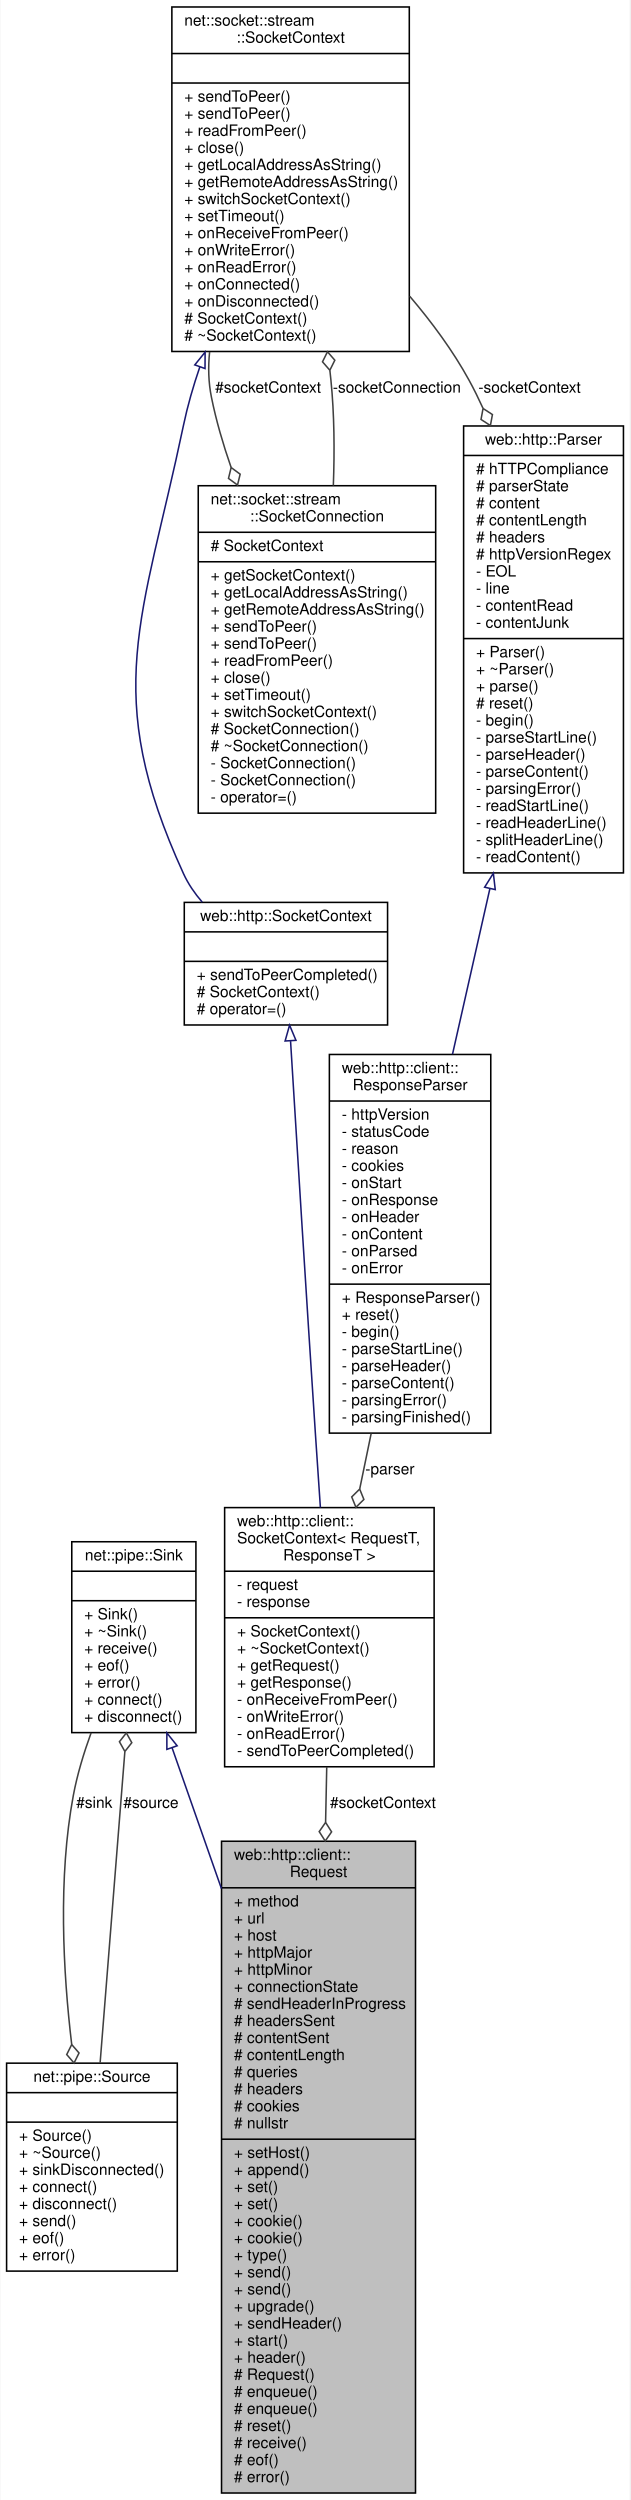
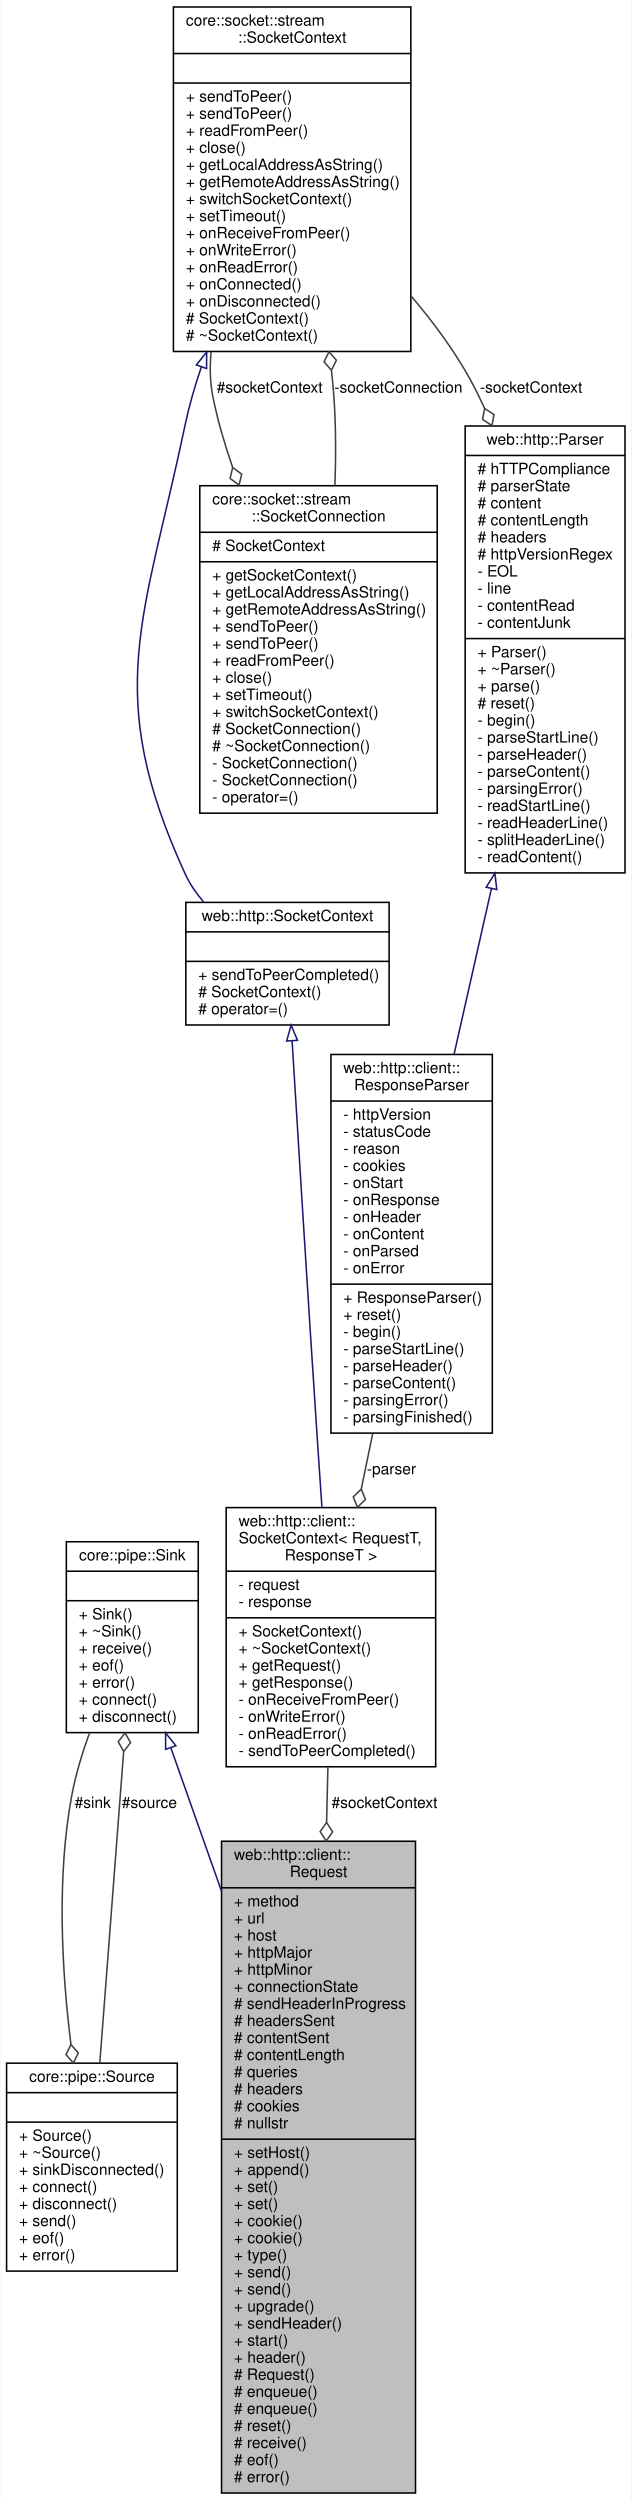
- <svg xmlns="http://www.w3.org/2000/svg" xmlns:xlink="http://www.w3.org/1999/xlink" width="406pt" height="1611pt" viewBox="0.00 0.00 405.50 1611.00">
+ <svg xmlns="http://www.w3.org/2000/svg" xmlns:xlink="http://www.w3.org/1999/xlink" width="407pt" height="1611pt" viewBox="0.00 0.00 406.50 1611.00">
  <g id="graph0" class="graph" transform="scale(1 1) rotate(0) translate(4 1607)">
-     <polygon fill="white" stroke="transparent" points="-4,4 -4,-1607 401.5,-1607 401.5,4 -4,4" />
+     <polygon fill="white" stroke="transparent" points="-4,4 -4,-1607 402.5,-1607 402.5,4 -4,4" />
    <g id="node1" class="node">
      <g id="a_node1">
        <a xlink:title=" ">
          <polygon fill="#bfbfbf" stroke="black" points="138.5,-0.5 138.5,-420.5 263.5,-420.5 263.5,-0.5 138.5,-0.5" />
          <text text-anchor="start" x="146.5" y="-408.5" font-family="Helvetica,sans-Serif" font-size="10.00">web::http::client::</text>
          <text text-anchor="middle" x="201" y="-397.5" font-family="Helvetica,sans-Serif" font-size="10.00">Request</text>
          <polyline fill="none" stroke="black" points="138.5,-390.5 263.5,-390.5 " />
          <text text-anchor="start" x="146.5" y="-378.5" font-family="Helvetica,sans-Serif" font-size="10.00">+ method</text>
          <text text-anchor="start" x="146.5" y="-367.5" font-family="Helvetica,sans-Serif" font-size="10.00">+ url</text>
          <text text-anchor="start" x="146.5" y="-356.5" font-family="Helvetica,sans-Serif" font-size="10.00">+ host</text>
          <text text-anchor="start" x="146.5" y="-345.5" font-family="Helvetica,sans-Serif" font-size="10.00">+ httpMajor</text>
          <text text-anchor="start" x="146.5" y="-334.5" font-family="Helvetica,sans-Serif" font-size="10.00">+ httpMinor</text>
          <text text-anchor="start" x="146.5" y="-323.5" font-family="Helvetica,sans-Serif" font-size="10.00">+ connectionState</text>
          <text text-anchor="start" x="146.5" y="-312.5" font-family="Helvetica,sans-Serif" font-size="10.00"># sendHeaderInProgress</text>
          <text text-anchor="start" x="146.5" y="-301.5" font-family="Helvetica,sans-Serif" font-size="10.00"># headersSent</text>
          <text text-anchor="start" x="146.5" y="-290.5" font-family="Helvetica,sans-Serif" font-size="10.00"># contentSent</text>
          <text text-anchor="start" x="146.5" y="-279.5" font-family="Helvetica,sans-Serif" font-size="10.00"># contentLength</text>
          <text text-anchor="start" x="146.5" y="-268.5" font-family="Helvetica,sans-Serif" font-size="10.00"># queries</text>
          <text text-anchor="start" x="146.5" y="-257.5" font-family="Helvetica,sans-Serif" font-size="10.00"># headers</text>
          <text text-anchor="start" x="146.5" y="-246.5" font-family="Helvetica,sans-Serif" font-size="10.00"># cookies</text>
          <text text-anchor="start" x="146.5" y="-235.5" font-family="Helvetica,sans-Serif" font-size="10.00"># nullstr</text>
          <polyline fill="none" stroke="black" points="138.5,-228.5 263.5,-228.5 " />
          <text text-anchor="start" x="146.5" y="-216.5" font-family="Helvetica,sans-Serif" font-size="10.00">+ setHost()</text>
          <text text-anchor="start" x="146.5" y="-205.5" font-family="Helvetica,sans-Serif" font-size="10.00">+ append()</text>
          <text text-anchor="start" x="146.5" y="-194.5" font-family="Helvetica,sans-Serif" font-size="10.00">+ set()</text>
          <text text-anchor="start" x="146.5" y="-183.5" font-family="Helvetica,sans-Serif" font-size="10.00">+ set()</text>
          <text text-anchor="start" x="146.5" y="-172.5" font-family="Helvetica,sans-Serif" font-size="10.00">+ cookie()</text>
          <text text-anchor="start" x="146.5" y="-161.5" font-family="Helvetica,sans-Serif" font-size="10.00">+ cookie()</text>
          <text text-anchor="start" x="146.5" y="-150.5" font-family="Helvetica,sans-Serif" font-size="10.00">+ type()</text>
          <text text-anchor="start" x="146.5" y="-139.5" font-family="Helvetica,sans-Serif" font-size="10.00">+ send()</text>
          <text text-anchor="start" x="146.5" y="-128.5" font-family="Helvetica,sans-Serif" font-size="10.00">+ send()</text>
          <text text-anchor="start" x="146.5" y="-117.5" font-family="Helvetica,sans-Serif" font-size="10.00">+ upgrade()</text>
          <text text-anchor="start" x="146.5" y="-106.5" font-family="Helvetica,sans-Serif" font-size="10.00">+ sendHeader()</text>
          <text text-anchor="start" x="146.5" y="-95.5" font-family="Helvetica,sans-Serif" font-size="10.00">+ start()</text>
          <text text-anchor="start" x="146.5" y="-84.5" font-family="Helvetica,sans-Serif" font-size="10.00">+ header()</text>
          <text text-anchor="start" x="146.5" y="-73.5" font-family="Helvetica,sans-Serif" font-size="10.00"># Request()</text>
          <text text-anchor="start" x="146.5" y="-62.5" font-family="Helvetica,sans-Serif" font-size="10.00"># enqueue()</text>
          <text text-anchor="start" x="146.5" y="-51.5" font-family="Helvetica,sans-Serif" font-size="10.00"># enqueue()</text>
          <text text-anchor="start" x="146.5" y="-40.5" font-family="Helvetica,sans-Serif" font-size="10.00"># reset()</text>
          <text text-anchor="start" x="146.5" y="-29.5" font-family="Helvetica,sans-Serif" font-size="10.00"># receive()</text>
          <text text-anchor="start" x="146.5" y="-18.5" font-family="Helvetica,sans-Serif" font-size="10.00"># eof()</text>
          <text text-anchor="start" x="146.5" y="-7.5" font-family="Helvetica,sans-Serif" font-size="10.00"># error()</text>
        </a>
      </g>
    </g>
    <g id="node2" class="node">
      <g id="a_node2">
-         <a xlink:href="classnet_1_1pipe_1_1_sink.html" target="_top" xlink:title=" ">
-           <polygon fill="white" stroke="black" points="42,-490.5 42,-613.5 122,-613.5 122,-490.5 42,-490.5" />
-           <text text-anchor="middle" x="82" y="-601.5" font-family="Helvetica,sans-Serif" font-size="10.00">net::pipe::Sink</text>
-           <polyline fill="none" stroke="black" points="42,-594.5 122,-594.5 " />
-           <text text-anchor="middle" x="82" y="-582.5" font-family="Helvetica,sans-Serif" font-size="10.00"> </text>
-           <polyline fill="none" stroke="black" points="42,-575.5 122,-575.5 " />
-           <text text-anchor="start" x="50" y="-563.5" font-family="Helvetica,sans-Serif" font-size="10.00">+ Sink()</text>
-           <text text-anchor="start" x="50" y="-552.5" font-family="Helvetica,sans-Serif" font-size="10.00">+ ~Sink()</text>
-           <text text-anchor="start" x="50" y="-541.5" font-family="Helvetica,sans-Serif" font-size="10.00">+ receive()</text>
-           <text text-anchor="start" x="50" y="-530.5" font-family="Helvetica,sans-Serif" font-size="10.00">+ eof()</text>
-           <text text-anchor="start" x="50" y="-519.5" font-family="Helvetica,sans-Serif" font-size="10.00">+ error()</text>
-           <text text-anchor="start" x="50" y="-508.5" font-family="Helvetica,sans-Serif" font-size="10.00">+ connect()</text>
-           <text text-anchor="start" x="50" y="-497.5" font-family="Helvetica,sans-Serif" font-size="10.00">+ disconnect()</text>
+         <a xlink:href="classcore_1_1pipe_1_1_sink.html" target="_top" xlink:title=" ">
+           <polygon fill="white" stroke="black" points="38.5,-490.5 38.5,-613.5 123.5,-613.5 123.5,-490.5 38.5,-490.5" />
+           <text text-anchor="middle" x="81" y="-601.5" font-family="Helvetica,sans-Serif" font-size="10.00">core::pipe::Sink</text>
+           <polyline fill="none" stroke="black" points="38.5,-594.5 123.5,-594.5 " />
+           <text text-anchor="middle" x="81" y="-582.5" font-family="Helvetica,sans-Serif" font-size="10.00"> </text>
+           <polyline fill="none" stroke="black" points="38.5,-575.5 123.5,-575.5 " />
+           <text text-anchor="start" x="46.5" y="-563.5" font-family="Helvetica,sans-Serif" font-size="10.00">+ Sink()</text>
+           <text text-anchor="start" x="46.5" y="-552.5" font-family="Helvetica,sans-Serif" font-size="10.00">+ ~Sink()</text>
+           <text text-anchor="start" x="46.5" y="-541.5" font-family="Helvetica,sans-Serif" font-size="10.00">+ receive()</text>
+           <text text-anchor="start" x="46.5" y="-530.5" font-family="Helvetica,sans-Serif" font-size="10.00">+ eof()</text>
+           <text text-anchor="start" x="46.5" y="-519.5" font-family="Helvetica,sans-Serif" font-size="10.00">+ error()</text>
+           <text text-anchor="start" x="46.5" y="-508.5" font-family="Helvetica,sans-Serif" font-size="10.00">+ connect()</text>
+           <text text-anchor="start" x="46.5" y="-497.5" font-family="Helvetica,sans-Serif" font-size="10.00">+ disconnect()</text>
        </a>
      </g>
    </g>
    <g id="edge1" class="edge">
-       <path fill="none" stroke="midnightblue" d="M106.64,-480.7C116,-453.99 127.15,-422.2 138.44,-389.99" />
-       <polygon fill="none" stroke="midnightblue" points="103.28,-479.71 103.27,-490.3 109.89,-482.02 103.28,-479.71" />
+       <path fill="none" stroke="midnightblue" d="M105.89,-480.57C115.47,-453.48 126.88,-421.19 138.42,-388.54" />
+       <polygon fill="none" stroke="midnightblue" points="102.49,-479.71 102.45,-490.3 109.09,-482.04 102.49,-479.71" />
    </g>
    <g id="node3" class="node">
      <g id="a_node3">
-         <a xlink:href="classnet_1_1pipe_1_1_source.html" target="_top" xlink:title=" ">
+         <a xlink:href="classcore_1_1pipe_1_1_source.html" target="_top" xlink:title=" ">
          <polygon fill="white" stroke="black" points="0,-143.5 0,-277.5 110,-277.5 110,-143.5 0,-143.5" />
-           <text text-anchor="middle" x="55" y="-265.5" font-family="Helvetica,sans-Serif" font-size="10.00">net::pipe::Source</text>
+           <text text-anchor="middle" x="55" y="-265.5" font-family="Helvetica,sans-Serif" font-size="10.00">core::pipe::Source</text>
          <polyline fill="none" stroke="black" points="0,-258.5 110,-258.5 " />
          <text text-anchor="middle" x="55" y="-246.5" font-family="Helvetica,sans-Serif" font-size="10.00"> </text>
          <polyline fill="none" stroke="black" points="0,-239.5 110,-239.5 " />
          <text text-anchor="start" x="8" y="-227.5" font-family="Helvetica,sans-Serif" font-size="10.00">+ Source()</text>
          <text text-anchor="start" x="8" y="-216.5" font-family="Helvetica,sans-Serif" font-size="10.00">+ ~Source()</text>
          <text text-anchor="start" x="8" y="-205.5" font-family="Helvetica,sans-Serif" font-size="10.00">+ sinkDisconnected()</text>
          <text text-anchor="start" x="8" y="-194.5" font-family="Helvetica,sans-Serif" font-size="10.00">+ connect()</text>
          <text text-anchor="start" x="8" y="-183.5" font-family="Helvetica,sans-Serif" font-size="10.00">+ disconnect()</text>
          <text text-anchor="start" x="8" y="-172.5" font-family="Helvetica,sans-Serif" font-size="10.00">+ send()</text>
          <text text-anchor="start" x="8" y="-161.5" font-family="Helvetica,sans-Serif" font-size="10.00">+ eof()</text>
          <text text-anchor="start" x="8" y="-150.5" font-family="Helvetica,sans-Serif" font-size="10.00">+ error()</text>
        </a>
      </g>
    </g>
    <g id="edge3" class="edge">
-       <path fill="none" stroke="#404040" d="M54.46,-490.36C49.71,-477.31 45.5,-463.4 43,-450 33.13,-397.04 36.37,-336.4 41.96,-289.52" />
-       <polygon fill="none" stroke="#404040" points="41.96,-289.5 38.74,-283.05 43.46,-277.6 46.68,-284.05 41.96,-289.5" />
-       <text text-anchor="middle" x="56.5" y="-442" font-family="Helvetica,sans-Serif" font-size="10.00"> #sink</text>
+       <path fill="none" stroke="#404040" d="M53.46,-490.36C48.71,-477.31 44.5,-463.4 42,-450 32.13,-397.03 35.63,-336.39 41.47,-289.51" />
+       <polygon fill="none" stroke="#404040" points="41.47,-289.49 38.29,-283.02 43.04,-277.59 46.22,-284.06 41.47,-289.49" />
+       <text text-anchor="middle" x="55.5" y="-442" font-family="Helvetica,sans-Serif" font-size="10.00"> #sink</text>
    </g>
    <g id="edge2" class="edge">
-       <path fill="none" stroke="#404040" d="M60.27,-277.76C64.85,-335.32 71.47,-418.54 76.19,-478" />
-       <polygon fill="none" stroke="#404040" points="76.22,-478.34 80.68,-484.01 77.17,-490.3 72.71,-484.64 76.22,-478.34" />
-       <text text-anchor="middle" x="93" y="-442" font-family="Helvetica,sans-Serif" font-size="10.00"> #source</text>
+       <path fill="none" stroke="#404040" d="M60.07,-277.76C64.48,-335.32 70.86,-418.54 75.41,-478" />
+       <polygon fill="none" stroke="#404040" points="75.44,-478.34 79.88,-484.02 76.35,-490.3 71.91,-484.63 75.44,-478.34" />
+       <text text-anchor="middle" x="92" y="-442" font-family="Helvetica,sans-Serif" font-size="10.00"> #source</text>
    </g>
    <g id="node4" class="node">
      <g id="a_node4">
        <a xlink:href="classweb_1_1http_1_1client_1_1_socket_context.html" target="_top" xlink:title=" ">
-           <polygon fill="white" stroke="black" points="140.5,-468.5 140.5,-635.5 275.5,-635.5 275.5,-468.5 140.5,-468.5" />
-           <text text-anchor="start" x="148.5" y="-623.5" font-family="Helvetica,sans-Serif" font-size="10.00">web::http::client::</text>
-           <text text-anchor="start" x="148.5" y="-612.5" font-family="Helvetica,sans-Serif" font-size="10.00">SocketContext&lt; RequestT,</text>
-           <text text-anchor="middle" x="208" y="-601.5" font-family="Helvetica,sans-Serif" font-size="10.00"> ResponseT &gt;</text>
-           <polyline fill="none" stroke="black" points="140.5,-594.5 275.5,-594.5 " />
-           <text text-anchor="start" x="148.5" y="-582.5" font-family="Helvetica,sans-Serif" font-size="10.00">- request</text>
-           <text text-anchor="start" x="148.5" y="-571.5" font-family="Helvetica,sans-Serif" font-size="10.00">- response</text>
-           <polyline fill="none" stroke="black" points="140.5,-564.5 275.5,-564.5 " />
-           <text text-anchor="start" x="148.5" y="-552.5" font-family="Helvetica,sans-Serif" font-size="10.00">+ SocketContext()</text>
-           <text text-anchor="start" x="148.5" y="-541.5" font-family="Helvetica,sans-Serif" font-size="10.00">+ ~SocketContext()</text>
-           <text text-anchor="start" x="148.5" y="-530.5" font-family="Helvetica,sans-Serif" font-size="10.00">+ getRequest()</text>
-           <text text-anchor="start" x="148.5" y="-519.5" font-family="Helvetica,sans-Serif" font-size="10.00">+ getResponse()</text>
-           <text text-anchor="start" x="148.5" y="-508.5" font-family="Helvetica,sans-Serif" font-size="10.00">- onReceiveFromPeer()</text>
-           <text text-anchor="start" x="148.5" y="-497.5" font-family="Helvetica,sans-Serif" font-size="10.00">- onWriteError()</text>
-           <text text-anchor="start" x="148.5" y="-486.5" font-family="Helvetica,sans-Serif" font-size="10.00">- onReadError()</text>
-           <text text-anchor="start" x="148.5" y="-475.5" font-family="Helvetica,sans-Serif" font-size="10.00">- sendToPeerCompleted()</text>
+           <polygon fill="white" stroke="black" points="141.5,-468.5 141.5,-635.5 276.5,-635.5 276.5,-468.5 141.5,-468.5" />
+           <text text-anchor="start" x="149.5" y="-623.5" font-family="Helvetica,sans-Serif" font-size="10.00">web::http::client::</text>
+           <text text-anchor="start" x="149.5" y="-612.5" font-family="Helvetica,sans-Serif" font-size="10.00">SocketContext&lt; RequestT,</text>
+           <text text-anchor="middle" x="209" y="-601.5" font-family="Helvetica,sans-Serif" font-size="10.00"> ResponseT &gt;</text>
+           <polyline fill="none" stroke="black" points="141.5,-594.5 276.5,-594.5 " />
+           <text text-anchor="start" x="149.5" y="-582.5" font-family="Helvetica,sans-Serif" font-size="10.00">- request</text>
+           <text text-anchor="start" x="149.5" y="-571.5" font-family="Helvetica,sans-Serif" font-size="10.00">- response</text>
+           <polyline fill="none" stroke="black" points="141.5,-564.5 276.5,-564.5 " />
+           <text text-anchor="start" x="149.5" y="-552.5" font-family="Helvetica,sans-Serif" font-size="10.00">+ SocketContext()</text>
+           <text text-anchor="start" x="149.5" y="-541.5" font-family="Helvetica,sans-Serif" font-size="10.00">+ ~SocketContext()</text>
+           <text text-anchor="start" x="149.5" y="-530.5" font-family="Helvetica,sans-Serif" font-size="10.00">+ getRequest()</text>
+           <text text-anchor="start" x="149.5" y="-519.5" font-family="Helvetica,sans-Serif" font-size="10.00">+ getResponse()</text>
+           <text text-anchor="start" x="149.5" y="-508.5" font-family="Helvetica,sans-Serif" font-size="10.00">- onReceiveFromPeer()</text>
+           <text text-anchor="start" x="149.5" y="-497.5" font-family="Helvetica,sans-Serif" font-size="10.00">- onWriteError()</text>
+           <text text-anchor="start" x="149.5" y="-486.5" font-family="Helvetica,sans-Serif" font-size="10.00">- onReadError()</text>
+           <text text-anchor="start" x="149.5" y="-475.5" font-family="Helvetica,sans-Serif" font-size="10.00">- sendToPeerCompleted()</text>
        </a>
      </g>
    </g>
    <g id="edge4" class="edge">
-       <path fill="none" stroke="#404040" d="M206.3,-468.38C206.06,-457.08 205.82,-445.07 205.56,-432.65" />
-       <polygon fill="none" stroke="#404040" points="205.56,-432.63 201.44,-426.71 205.31,-420.63 209.43,-426.55 205.56,-432.63" />
-       <text text-anchor="middle" x="242.5" y="-442" font-family="Helvetica,sans-Serif" font-size="10.00"> #socketContext</text>
+       <path fill="none" stroke="#404040" d="M207.05,-468.38C206.79,-457.08 206.5,-445.07 206.21,-432.65" />
+       <polygon fill="none" stroke="#404040" points="206.21,-432.63 202.07,-426.72 205.93,-420.63 210.07,-426.54 206.21,-432.63" />
+       <text text-anchor="middle" x="243.5" y="-442" font-family="Helvetica,sans-Serif" font-size="10.00"> #socketContext</text>
    </g>
    <g id="node5" class="node">
      <g id="a_node5">
        <a xlink:href="classweb_1_1http_1_1_socket_context.html" target="_top" xlink:title=" ">
-           <polygon fill="white" stroke="black" points="114.5,-946.5 114.5,-1025.5 245.5,-1025.5 245.5,-946.5 114.5,-946.5" />
-           <text text-anchor="middle" x="180" y="-1013.5" font-family="Helvetica,sans-Serif" font-size="10.00">web::http::SocketContext</text>
-           <polyline fill="none" stroke="black" points="114.5,-1006.5 245.5,-1006.5 " />
-           <text text-anchor="middle" x="180" y="-994.5" font-family="Helvetica,sans-Serif" font-size="10.00"> </text>
-           <polyline fill="none" stroke="black" points="114.5,-987.5 245.5,-987.5 " />
-           <text text-anchor="start" x="122.5" y="-975.5" font-family="Helvetica,sans-Serif" font-size="10.00">+ sendToPeerCompleted()</text>
-           <text text-anchor="start" x="122.5" y="-964.5" font-family="Helvetica,sans-Serif" font-size="10.00"># SocketContext()</text>
-           <text text-anchor="start" x="122.5" y="-953.5" font-family="Helvetica,sans-Serif" font-size="10.00"># operator=()</text>
+           <polygon fill="white" stroke="black" points="115.5,-946.5 115.5,-1025.5 246.5,-1025.5 246.5,-946.5 115.5,-946.5" />
+           <text text-anchor="middle" x="181" y="-1013.5" font-family="Helvetica,sans-Serif" font-size="10.00">web::http::SocketContext</text>
+           <polyline fill="none" stroke="black" points="115.5,-1006.5 246.5,-1006.5 " />
+           <text text-anchor="middle" x="181" y="-994.5" font-family="Helvetica,sans-Serif" font-size="10.00"> </text>
+           <polyline fill="none" stroke="black" points="115.5,-987.5 246.5,-987.5 " />
+           <text text-anchor="start" x="123.5" y="-975.5" font-family="Helvetica,sans-Serif" font-size="10.00">+ sendToPeerCompleted()</text>
+           <text text-anchor="start" x="123.5" y="-964.5" font-family="Helvetica,sans-Serif" font-size="10.00"># SocketContext()</text>
+           <text text-anchor="start" x="123.5" y="-953.5" font-family="Helvetica,sans-Serif" font-size="10.00"># operator=()</text>
        </a>
      </g>
    </g>
    <g id="edge5" class="edge">
-       <path fill="none" stroke="midnightblue" d="M182.98,-936.11C186.64,-876.39 193.1,-772.26 199,-683 200.01,-667.65 201.12,-651.28 202.21,-635.52" />
-       <polygon fill="none" stroke="midnightblue" points="179.47,-936.18 182.35,-946.38 186.46,-936.61 179.47,-936.18" />
+       <path fill="none" stroke="midnightblue" d="M183.98,-936.11C187.64,-876.39 194.1,-772.26 200,-683 201.01,-667.65 202.12,-651.28 203.21,-635.52" />
+       <polygon fill="none" stroke="midnightblue" points="180.47,-936.18 183.35,-946.38 187.46,-936.61 180.47,-936.18" />
    </g>
    <g id="node6" class="node">
      <g id="a_node6">
-         <a xlink:href="classnet_1_1socket_1_1stream_1_1_socket_context.html" target="_top" xlink:title=" ">
-           <polygon fill="white" stroke="black" points="106.5,-1380.5 106.5,-1602.5 259.5,-1602.5 259.5,-1380.5 106.5,-1380.5" />
-           <text text-anchor="start" x="114.5" y="-1590.5" font-family="Helvetica,sans-Serif" font-size="10.00">net::socket::stream</text>
-           <text text-anchor="middle" x="183" y="-1579.5" font-family="Helvetica,sans-Serif" font-size="10.00">::SocketContext</text>
-           <polyline fill="none" stroke="black" points="106.5,-1572.5 259.5,-1572.5 " />
-           <text text-anchor="middle" x="183" y="-1560.5" font-family="Helvetica,sans-Serif" font-size="10.00"> </text>
-           <polyline fill="none" stroke="black" points="106.5,-1553.5 259.5,-1553.5 " />
-           <text text-anchor="start" x="114.5" y="-1541.5" font-family="Helvetica,sans-Serif" font-size="10.00">+ sendToPeer()</text>
-           <text text-anchor="start" x="114.5" y="-1530.5" font-family="Helvetica,sans-Serif" font-size="10.00">+ sendToPeer()</text>
-           <text text-anchor="start" x="114.5" y="-1519.5" font-family="Helvetica,sans-Serif" font-size="10.00">+ readFromPeer()</text>
-           <text text-anchor="start" x="114.5" y="-1508.5" font-family="Helvetica,sans-Serif" font-size="10.00">+ close()</text>
-           <text text-anchor="start" x="114.5" y="-1497.5" font-family="Helvetica,sans-Serif" font-size="10.00">+ getLocalAddressAsString()</text>
-           <text text-anchor="start" x="114.5" y="-1486.5" font-family="Helvetica,sans-Serif" font-size="10.00">+ getRemoteAddressAsString()</text>
-           <text text-anchor="start" x="114.5" y="-1475.5" font-family="Helvetica,sans-Serif" font-size="10.00">+ switchSocketContext()</text>
-           <text text-anchor="start" x="114.5" y="-1464.5" font-family="Helvetica,sans-Serif" font-size="10.00">+ setTimeout()</text>
-           <text text-anchor="start" x="114.5" y="-1453.5" font-family="Helvetica,sans-Serif" font-size="10.00">+ onReceiveFromPeer()</text>
-           <text text-anchor="start" x="114.5" y="-1442.5" font-family="Helvetica,sans-Serif" font-size="10.00">+ onWriteError()</text>
-           <text text-anchor="start" x="114.5" y="-1431.5" font-family="Helvetica,sans-Serif" font-size="10.00">+ onReadError()</text>
-           <text text-anchor="start" x="114.5" y="-1420.5" font-family="Helvetica,sans-Serif" font-size="10.00">+ onConnected()</text>
-           <text text-anchor="start" x="114.5" y="-1409.5" font-family="Helvetica,sans-Serif" font-size="10.00">+ onDisconnected()</text>
-           <text text-anchor="start" x="114.5" y="-1398.5" font-family="Helvetica,sans-Serif" font-size="10.00"># SocketContext()</text>
-           <text text-anchor="start" x="114.5" y="-1387.5" font-family="Helvetica,sans-Serif" font-size="10.00"># ~SocketContext()</text>
+         <a xlink:href="classcore_1_1socket_1_1stream_1_1_socket_context.html" target="_top" xlink:title=" ">
+           <polygon fill="white" stroke="black" points="107.5,-1380.5 107.5,-1602.5 260.5,-1602.5 260.5,-1380.5 107.5,-1380.5" />
+           <text text-anchor="start" x="115.5" y="-1590.5" font-family="Helvetica,sans-Serif" font-size="10.00">core::socket::stream</text>
+           <text text-anchor="middle" x="184" y="-1579.5" font-family="Helvetica,sans-Serif" font-size="10.00">::SocketContext</text>
+           <polyline fill="none" stroke="black" points="107.5,-1572.5 260.5,-1572.5 " />
+           <text text-anchor="middle" x="184" y="-1560.5" font-family="Helvetica,sans-Serif" font-size="10.00"> </text>
+           <polyline fill="none" stroke="black" points="107.5,-1553.5 260.5,-1553.5 " />
+           <text text-anchor="start" x="115.5" y="-1541.5" font-family="Helvetica,sans-Serif" font-size="10.00">+ sendToPeer()</text>
+           <text text-anchor="start" x="115.5" y="-1530.5" font-family="Helvetica,sans-Serif" font-size="10.00">+ sendToPeer()</text>
+           <text text-anchor="start" x="115.5" y="-1519.5" font-family="Helvetica,sans-Serif" font-size="10.00">+ readFromPeer()</text>
+           <text text-anchor="start" x="115.5" y="-1508.5" font-family="Helvetica,sans-Serif" font-size="10.00">+ close()</text>
+           <text text-anchor="start" x="115.5" y="-1497.5" font-family="Helvetica,sans-Serif" font-size="10.00">+ getLocalAddressAsString()</text>
+           <text text-anchor="start" x="115.5" y="-1486.5" font-family="Helvetica,sans-Serif" font-size="10.00">+ getRemoteAddressAsString()</text>
+           <text text-anchor="start" x="115.5" y="-1475.5" font-family="Helvetica,sans-Serif" font-size="10.00">+ switchSocketContext()</text>
+           <text text-anchor="start" x="115.5" y="-1464.5" font-family="Helvetica,sans-Serif" font-size="10.00">+ setTimeout()</text>
+           <text text-anchor="start" x="115.5" y="-1453.5" font-family="Helvetica,sans-Serif" font-size="10.00">+ onReceiveFromPeer()</text>
+           <text text-anchor="start" x="115.5" y="-1442.5" font-family="Helvetica,sans-Serif" font-size="10.00">+ onWriteError()</text>
+           <text text-anchor="start" x="115.5" y="-1431.5" font-family="Helvetica,sans-Serif" font-size="10.00">+ onReadError()</text>
+           <text text-anchor="start" x="115.5" y="-1420.5" font-family="Helvetica,sans-Serif" font-size="10.00">+ onConnected()</text>
+           <text text-anchor="start" x="115.5" y="-1409.5" font-family="Helvetica,sans-Serif" font-size="10.00">+ onDisconnected()</text>
+           <text text-anchor="start" x="115.5" y="-1398.5" font-family="Helvetica,sans-Serif" font-size="10.00"># SocketContext()</text>
+           <text text-anchor="start" x="115.5" y="-1387.5" font-family="Helvetica,sans-Serif" font-size="10.00"># ~SocketContext()</text>
        </a>
      </g>
    </g>
    <g id="edge6" class="edge">
-       <path fill="none" stroke="midnightblue" d="M124.54,-1370.61C120.26,-1358.13 116.61,-1345.46 114,-1333 87.67,-1207.28 60.55,-1160.79 114,-1044 117.02,-1037.39 121.23,-1031.26 126.08,-1025.65" />
-       <polygon fill="none" stroke="midnightblue" points="121.27,-1371.86 127.93,-1380.1 127.86,-1369.51 121.27,-1371.86" />
+       <path fill="none" stroke="midnightblue" d="M125.54,-1370.61C121.26,-1358.13 117.61,-1345.46 115,-1333 88.67,-1207.28 61.55,-1160.79 115,-1044 118.02,-1037.39 122.23,-1031.26 127.08,-1025.65" />
+       <polygon fill="none" stroke="midnightblue" points="122.27,-1371.86 128.93,-1380.1 128.86,-1369.51 122.27,-1371.86" />
    </g>
    <g id="node7" class="node">
      <g id="a_node7">
-         <a xlink:href="classnet_1_1socket_1_1stream_1_1_socket_connection.html" target="_top" xlink:title=" ">
-           <polygon fill="white" stroke="black" points="123.5,-1083 123.5,-1294 276.5,-1294 276.5,-1083 123.5,-1083" />
-           <text text-anchor="start" x="131.5" y="-1282" font-family="Helvetica,sans-Serif" font-size="10.00">net::socket::stream</text>
-           <text text-anchor="middle" x="200" y="-1271" font-family="Helvetica,sans-Serif" font-size="10.00">::SocketConnection</text>
-           <polyline fill="none" stroke="black" points="123.5,-1264 276.5,-1264 " />
-           <text text-anchor="start" x="131.5" y="-1252" font-family="Helvetica,sans-Serif" font-size="10.00"># SocketContext</text>
-           <polyline fill="none" stroke="black" points="123.5,-1245 276.5,-1245 " />
-           <text text-anchor="start" x="131.5" y="-1233" font-family="Helvetica,sans-Serif" font-size="10.00">+ getSocketContext()</text>
-           <text text-anchor="start" x="131.5" y="-1222" font-family="Helvetica,sans-Serif" font-size="10.00">+ getLocalAddressAsString()</text>
-           <text text-anchor="start" x="131.5" y="-1211" font-family="Helvetica,sans-Serif" font-size="10.00">+ getRemoteAddressAsString()</text>
-           <text text-anchor="start" x="131.5" y="-1200" font-family="Helvetica,sans-Serif" font-size="10.00">+ sendToPeer()</text>
-           <text text-anchor="start" x="131.5" y="-1189" font-family="Helvetica,sans-Serif" font-size="10.00">+ sendToPeer()</text>
-           <text text-anchor="start" x="131.5" y="-1178" font-family="Helvetica,sans-Serif" font-size="10.00">+ readFromPeer()</text>
-           <text text-anchor="start" x="131.5" y="-1167" font-family="Helvetica,sans-Serif" font-size="10.00">+ close()</text>
-           <text text-anchor="start" x="131.5" y="-1156" font-family="Helvetica,sans-Serif" font-size="10.00">+ setTimeout()</text>
-           <text text-anchor="start" x="131.5" y="-1145" font-family="Helvetica,sans-Serif" font-size="10.00">+ switchSocketContext()</text>
-           <text text-anchor="start" x="131.5" y="-1134" font-family="Helvetica,sans-Serif" font-size="10.00"># SocketConnection()</text>
-           <text text-anchor="start" x="131.5" y="-1123" font-family="Helvetica,sans-Serif" font-size="10.00"># ~SocketConnection()</text>
-           <text text-anchor="start" x="131.5" y="-1112" font-family="Helvetica,sans-Serif" font-size="10.00">- SocketConnection()</text>
-           <text text-anchor="start" x="131.5" y="-1101" font-family="Helvetica,sans-Serif" font-size="10.00">- SocketConnection()</text>
-           <text text-anchor="start" x="131.5" y="-1090" font-family="Helvetica,sans-Serif" font-size="10.00">- operator=()</text>
+         <a xlink:href="classcore_1_1socket_1_1stream_1_1_socket_connection.html" target="_top" xlink:title=" ">
+           <polygon fill="white" stroke="black" points="124.5,-1083 124.5,-1294 277.5,-1294 277.5,-1083 124.5,-1083" />
+           <text text-anchor="start" x="132.5" y="-1282" font-family="Helvetica,sans-Serif" font-size="10.00">core::socket::stream</text>
+           <text text-anchor="middle" x="201" y="-1271" font-family="Helvetica,sans-Serif" font-size="10.00">::SocketConnection</text>
+           <polyline fill="none" stroke="black" points="124.5,-1264 277.5,-1264 " />
+           <text text-anchor="start" x="132.5" y="-1252" font-family="Helvetica,sans-Serif" font-size="10.00"># SocketContext</text>
+           <polyline fill="none" stroke="black" points="124.5,-1245 277.5,-1245 " />
+           <text text-anchor="start" x="132.5" y="-1233" font-family="Helvetica,sans-Serif" font-size="10.00">+ getSocketContext()</text>
+           <text text-anchor="start" x="132.5" y="-1222" font-family="Helvetica,sans-Serif" font-size="10.00">+ getLocalAddressAsString()</text>
+           <text text-anchor="start" x="132.5" y="-1211" font-family="Helvetica,sans-Serif" font-size="10.00">+ getRemoteAddressAsString()</text>
+           <text text-anchor="start" x="132.5" y="-1200" font-family="Helvetica,sans-Serif" font-size="10.00">+ sendToPeer()</text>
+           <text text-anchor="start" x="132.5" y="-1189" font-family="Helvetica,sans-Serif" font-size="10.00">+ sendToPeer()</text>
+           <text text-anchor="start" x="132.5" y="-1178" font-family="Helvetica,sans-Serif" font-size="10.00">+ readFromPeer()</text>
+           <text text-anchor="start" x="132.5" y="-1167" font-family="Helvetica,sans-Serif" font-size="10.00">+ close()</text>
+           <text text-anchor="start" x="132.5" y="-1156" font-family="Helvetica,sans-Serif" font-size="10.00">+ setTimeout()</text>
+           <text text-anchor="start" x="132.5" y="-1145" font-family="Helvetica,sans-Serif" font-size="10.00">+ switchSocketContext()</text>
+           <text text-anchor="start" x="132.5" y="-1134" font-family="Helvetica,sans-Serif" font-size="10.00"># SocketConnection()</text>
+           <text text-anchor="start" x="132.5" y="-1123" font-family="Helvetica,sans-Serif" font-size="10.00"># ~SocketConnection()</text>
+           <text text-anchor="start" x="132.5" y="-1112" font-family="Helvetica,sans-Serif" font-size="10.00">- SocketConnection()</text>
+           <text text-anchor="start" x="132.5" y="-1101" font-family="Helvetica,sans-Serif" font-size="10.00">- SocketConnection()</text>
+           <text text-anchor="start" x="132.5" y="-1090" font-family="Helvetica,sans-Serif" font-size="10.00">- operator=()</text>
        </a>
      </g>
    </g>
    <g id="edge8" class="edge">
-       <path fill="none" stroke="#404040" d="M130.82,-1380.2C129.82,-1370.43 130.06,-1360.6 132,-1351 135.02,-1336.03 139.48,-1320.72 144.68,-1305.78" />
-       <polygon fill="none" stroke="#404040" points="144.7,-1305.72 142.99,-1298.71 148.8,-1294.44 150.51,-1301.44 144.7,-1305.72" />
-       <text text-anchor="middle" x="168.5" y="-1354" font-family="Helvetica,sans-Serif" font-size="10.00"> #socketContext</text>
+       <path fill="none" stroke="#404040" d="M131.82,-1380.2C130.82,-1370.43 131.06,-1360.6 133,-1351 136.02,-1336.03 140.48,-1320.72 145.68,-1305.78" />
+       <polygon fill="none" stroke="#404040" points="145.7,-1305.72 143.99,-1298.71 149.8,-1294.44 151.51,-1301.44 145.7,-1305.72" />
+       <text text-anchor="middle" x="169.5" y="-1354" font-family="Helvetica,sans-Serif" font-size="10.00"> #socketContext</text>
    </g>
    <g id="node9" class="node">
      <g id="a_node9">
        <a xlink:href="classweb_1_1http_1_1_parser.html" target="_top" xlink:title=" ">
-           <polygon fill="white" stroke="black" points="294.5,-1044.5 294.5,-1332.5 397.5,-1332.5 397.5,-1044.5 294.5,-1044.5" />
-           <text text-anchor="middle" x="346" y="-1320.5" font-family="Helvetica,sans-Serif" font-size="10.00">web::http::Parser</text>
-           <polyline fill="none" stroke="black" points="294.5,-1313.5 397.5,-1313.5 " />
-           <text text-anchor="start" x="302.5" y="-1301.5" font-family="Helvetica,sans-Serif" font-size="10.00"># hTTPCompliance</text>
-           <text text-anchor="start" x="302.5" y="-1290.5" font-family="Helvetica,sans-Serif" font-size="10.00"># parserState</text>
-           <text text-anchor="start" x="302.5" y="-1279.5" font-family="Helvetica,sans-Serif" font-size="10.00"># content</text>
-           <text text-anchor="start" x="302.5" y="-1268.5" font-family="Helvetica,sans-Serif" font-size="10.00"># contentLength</text>
-           <text text-anchor="start" x="302.5" y="-1257.5" font-family="Helvetica,sans-Serif" font-size="10.00"># headers</text>
-           <text text-anchor="start" x="302.5" y="-1246.5" font-family="Helvetica,sans-Serif" font-size="10.00"># httpVersionRegex</text>
-           <text text-anchor="start" x="302.5" y="-1235.5" font-family="Helvetica,sans-Serif" font-size="10.00">- EOL</text>
-           <text text-anchor="start" x="302.5" y="-1224.5" font-family="Helvetica,sans-Serif" font-size="10.00">- line</text>
-           <text text-anchor="start" x="302.5" y="-1213.5" font-family="Helvetica,sans-Serif" font-size="10.00">- contentRead</text>
-           <text text-anchor="start" x="302.5" y="-1202.5" font-family="Helvetica,sans-Serif" font-size="10.00">- contentJunk</text>
-           <polyline fill="none" stroke="black" points="294.5,-1195.5 397.5,-1195.5 " />
-           <text text-anchor="start" x="302.5" y="-1183.5" font-family="Helvetica,sans-Serif" font-size="10.00">+ Parser()</text>
-           <text text-anchor="start" x="302.5" y="-1172.5" font-family="Helvetica,sans-Serif" font-size="10.00">+ ~Parser()</text>
-           <text text-anchor="start" x="302.5" y="-1161.5" font-family="Helvetica,sans-Serif" font-size="10.00">+ parse()</text>
-           <text text-anchor="start" x="302.5" y="-1150.5" font-family="Helvetica,sans-Serif" font-size="10.00"># reset()</text>
-           <text text-anchor="start" x="302.5" y="-1139.5" font-family="Helvetica,sans-Serif" font-size="10.00">- begin()</text>
-           <text text-anchor="start" x="302.5" y="-1128.5" font-family="Helvetica,sans-Serif" font-size="10.00">- parseStartLine()</text>
-           <text text-anchor="start" x="302.5" y="-1117.5" font-family="Helvetica,sans-Serif" font-size="10.00">- parseHeader()</text>
-           <text text-anchor="start" x="302.5" y="-1106.5" font-family="Helvetica,sans-Serif" font-size="10.00">- parseContent()</text>
-           <text text-anchor="start" x="302.5" y="-1095.5" font-family="Helvetica,sans-Serif" font-size="10.00">- parsingError()</text>
-           <text text-anchor="start" x="302.5" y="-1084.5" font-family="Helvetica,sans-Serif" font-size="10.00">- readStartLine()</text>
-           <text text-anchor="start" x="302.5" y="-1073.5" font-family="Helvetica,sans-Serif" font-size="10.00">- readHeaderLine()</text>
-           <text text-anchor="start" x="302.5" y="-1062.5" font-family="Helvetica,sans-Serif" font-size="10.00">- splitHeaderLine()</text>
-           <text text-anchor="start" x="302.5" y="-1051.5" font-family="Helvetica,sans-Serif" font-size="10.00">- readContent()</text>
+           <polygon fill="white" stroke="black" points="295.5,-1044.5 295.5,-1332.5 398.5,-1332.5 398.5,-1044.5 295.5,-1044.5" />
+           <text text-anchor="middle" x="347" y="-1320.5" font-family="Helvetica,sans-Serif" font-size="10.00">web::http::Parser</text>
+           <polyline fill="none" stroke="black" points="295.5,-1313.5 398.5,-1313.5 " />
+           <text text-anchor="start" x="303.5" y="-1301.5" font-family="Helvetica,sans-Serif" font-size="10.00"># hTTPCompliance</text>
+           <text text-anchor="start" x="303.5" y="-1290.5" font-family="Helvetica,sans-Serif" font-size="10.00"># parserState</text>
+           <text text-anchor="start" x="303.5" y="-1279.5" font-family="Helvetica,sans-Serif" font-size="10.00"># content</text>
+           <text text-anchor="start" x="303.5" y="-1268.5" font-family="Helvetica,sans-Serif" font-size="10.00"># contentLength</text>
+           <text text-anchor="start" x="303.5" y="-1257.5" font-family="Helvetica,sans-Serif" font-size="10.00"># headers</text>
+           <text text-anchor="start" x="303.5" y="-1246.5" font-family="Helvetica,sans-Serif" font-size="10.00"># httpVersionRegex</text>
+           <text text-anchor="start" x="303.5" y="-1235.5" font-family="Helvetica,sans-Serif" font-size="10.00">- EOL</text>
+           <text text-anchor="start" x="303.5" y="-1224.5" font-family="Helvetica,sans-Serif" font-size="10.00">- line</text>
+           <text text-anchor="start" x="303.5" y="-1213.5" font-family="Helvetica,sans-Serif" font-size="10.00">- contentRead</text>
+           <text text-anchor="start" x="303.5" y="-1202.5" font-family="Helvetica,sans-Serif" font-size="10.00">- contentJunk</text>
+           <polyline fill="none" stroke="black" points="295.5,-1195.5 398.5,-1195.5 " />
+           <text text-anchor="start" x="303.5" y="-1183.5" font-family="Helvetica,sans-Serif" font-size="10.00">+ Parser()</text>
+           <text text-anchor="start" x="303.5" y="-1172.5" font-family="Helvetica,sans-Serif" font-size="10.00">+ ~Parser()</text>
+           <text text-anchor="start" x="303.5" y="-1161.5" font-family="Helvetica,sans-Serif" font-size="10.00">+ parse()</text>
+           <text text-anchor="start" x="303.5" y="-1150.5" font-family="Helvetica,sans-Serif" font-size="10.00"># reset()</text>
+           <text text-anchor="start" x="303.5" y="-1139.5" font-family="Helvetica,sans-Serif" font-size="10.00">- begin()</text>
+           <text text-anchor="start" x="303.5" y="-1128.5" font-family="Helvetica,sans-Serif" font-size="10.00">- parseStartLine()</text>
+           <text text-anchor="start" x="303.5" y="-1117.5" font-family="Helvetica,sans-Serif" font-size="10.00">- parseHeader()</text>
+           <text text-anchor="start" x="303.5" y="-1106.5" font-family="Helvetica,sans-Serif" font-size="10.00">- parseContent()</text>
+           <text text-anchor="start" x="303.5" y="-1095.5" font-family="Helvetica,sans-Serif" font-size="10.00">- parsingError()</text>
+           <text text-anchor="start" x="303.5" y="-1084.5" font-family="Helvetica,sans-Serif" font-size="10.00">- readStartLine()</text>
+           <text text-anchor="start" x="303.5" y="-1073.5" font-family="Helvetica,sans-Serif" font-size="10.00">- readHeaderLine()</text>
+           <text text-anchor="start" x="303.5" y="-1062.5" font-family="Helvetica,sans-Serif" font-size="10.00">- splitHeaderLine()</text>
+           <text text-anchor="start" x="303.5" y="-1051.5" font-family="Helvetica,sans-Serif" font-size="10.00">- readContent()</text>
        </a>
      </g>
    </g>
    <g id="edge11" class="edge">
-       <path fill="none" stroke="#404040" d="M259.79,-1416.08C274.03,-1399.35 287.65,-1380.91 298,-1362 301.17,-1356.21 304.15,-1350.18 306.94,-1344.01" />
-       <polygon fill="none" stroke="#404040" points="307.03,-1343.79 305.72,-1336.7 311.76,-1332.76 313.07,-1339.85 307.03,-1343.79" />
-       <text text-anchor="middle" x="337" y="-1354" font-family="Helvetica,sans-Serif" font-size="10.00"> -socketContext</text>
+       <path fill="none" stroke="#404040" d="M260.79,-1416.08C275.03,-1399.35 288.65,-1380.91 299,-1362 302.17,-1356.21 305.15,-1350.18 307.94,-1344.01" />
+       <polygon fill="none" stroke="#404040" points="308.03,-1343.79 306.72,-1336.7 312.76,-1332.76 314.07,-1339.85 308.03,-1343.79" />
+       <text text-anchor="middle" x="338" y="-1354" font-family="Helvetica,sans-Serif" font-size="10.00"> -socketContext</text>
    </g>
    <g id="edge7" class="edge">
-       <path fill="none" stroke="#404040" d="M210.55,-1294.07C211.39,-1316.51 211.2,-1340.07 209,-1362 208.79,-1364.06 208.57,-1366.14 208.33,-1368.23" />
-       <polygon fill="none" stroke="#404040" points="208.3,-1368.41 211.51,-1374.88 206.77,-1380.32 203.57,-1373.85 208.3,-1368.41" />
-       <text text-anchor="middle" x="251.5" y="-1354" font-family="Helvetica,sans-Serif" font-size="10.00"> -socketConnection</text>
+       <path fill="none" stroke="#404040" d="M211.55,-1294.07C212.39,-1316.51 212.2,-1340.07 210,-1362 209.79,-1364.06 209.57,-1366.14 209.33,-1368.23" />
+       <polygon fill="none" stroke="#404040" points="209.3,-1368.41 212.51,-1374.88 207.77,-1380.32 204.57,-1373.85 209.3,-1368.41" />
+       <text text-anchor="middle" x="252.5" y="-1354" font-family="Helvetica,sans-Serif" font-size="10.00"> -socketConnection</text>
    </g>
    <g id="node8" class="node">
      <g id="a_node8">
        <a xlink:href="classweb_1_1http_1_1client_1_1_response_parser.html" target="_top" xlink:title=" ">
-           <polygon fill="white" stroke="black" points="208,-683.5 208,-927.5 312,-927.5 312,-683.5 208,-683.5" />
-           <text text-anchor="start" x="216" y="-915.5" font-family="Helvetica,sans-Serif" font-size="10.00">web::http::client::</text>
-           <text text-anchor="middle" x="260" y="-904.5" font-family="Helvetica,sans-Serif" font-size="10.00">ResponseParser</text>
-           <polyline fill="none" stroke="black" points="208,-897.5 312,-897.5 " />
-           <text text-anchor="start" x="216" y="-885.5" font-family="Helvetica,sans-Serif" font-size="10.00">- httpVersion</text>
-           <text text-anchor="start" x="216" y="-874.5" font-family="Helvetica,sans-Serif" font-size="10.00">- statusCode</text>
-           <text text-anchor="start" x="216" y="-863.5" font-family="Helvetica,sans-Serif" font-size="10.00">- reason</text>
-           <text text-anchor="start" x="216" y="-852.5" font-family="Helvetica,sans-Serif" font-size="10.00">- cookies</text>
-           <text text-anchor="start" x="216" y="-841.5" font-family="Helvetica,sans-Serif" font-size="10.00">- onStart</text>
-           <text text-anchor="start" x="216" y="-830.5" font-family="Helvetica,sans-Serif" font-size="10.00">- onResponse</text>
-           <text text-anchor="start" x="216" y="-819.5" font-family="Helvetica,sans-Serif" font-size="10.00">- onHeader</text>
-           <text text-anchor="start" x="216" y="-808.5" font-family="Helvetica,sans-Serif" font-size="10.00">- onContent</text>
-           <text text-anchor="start" x="216" y="-797.5" font-family="Helvetica,sans-Serif" font-size="10.00">- onParsed</text>
-           <text text-anchor="start" x="216" y="-786.5" font-family="Helvetica,sans-Serif" font-size="10.00">- onError</text>
-           <polyline fill="none" stroke="black" points="208,-779.5 312,-779.5 " />
-           <text text-anchor="start" x="216" y="-767.5" font-family="Helvetica,sans-Serif" font-size="10.00">+ ResponseParser()</text>
-           <text text-anchor="start" x="216" y="-756.5" font-family="Helvetica,sans-Serif" font-size="10.00">+ reset()</text>
-           <text text-anchor="start" x="216" y="-745.5" font-family="Helvetica,sans-Serif" font-size="10.00">- begin()</text>
-           <text text-anchor="start" x="216" y="-734.5" font-family="Helvetica,sans-Serif" font-size="10.00">- parseStartLine()</text>
-           <text text-anchor="start" x="216" y="-723.5" font-family="Helvetica,sans-Serif" font-size="10.00">- parseHeader()</text>
-           <text text-anchor="start" x="216" y="-712.5" font-family="Helvetica,sans-Serif" font-size="10.00">- parseContent()</text>
-           <text text-anchor="start" x="216" y="-701.5" font-family="Helvetica,sans-Serif" font-size="10.00">- parsingError()</text>
-           <text text-anchor="start" x="216" y="-690.5" font-family="Helvetica,sans-Serif" font-size="10.00">- parsingFinished()</text>
+           <polygon fill="white" stroke="black" points="209,-683.5 209,-927.5 313,-927.5 313,-683.5 209,-683.5" />
+           <text text-anchor="start" x="217" y="-915.5" font-family="Helvetica,sans-Serif" font-size="10.00">web::http::client::</text>
+           <text text-anchor="middle" x="261" y="-904.5" font-family="Helvetica,sans-Serif" font-size="10.00">ResponseParser</text>
+           <polyline fill="none" stroke="black" points="209,-897.5 313,-897.5 " />
+           <text text-anchor="start" x="217" y="-885.5" font-family="Helvetica,sans-Serif" font-size="10.00">- httpVersion</text>
+           <text text-anchor="start" x="217" y="-874.5" font-family="Helvetica,sans-Serif" font-size="10.00">- statusCode</text>
+           <text text-anchor="start" x="217" y="-863.5" font-family="Helvetica,sans-Serif" font-size="10.00">- reason</text>
+           <text text-anchor="start" x="217" y="-852.5" font-family="Helvetica,sans-Serif" font-size="10.00">- cookies</text>
+           <text text-anchor="start" x="217" y="-841.5" font-family="Helvetica,sans-Serif" font-size="10.00">- onStart</text>
+           <text text-anchor="start" x="217" y="-830.5" font-family="Helvetica,sans-Serif" font-size="10.00">- onResponse</text>
+           <text text-anchor="start" x="217" y="-819.5" font-family="Helvetica,sans-Serif" font-size="10.00">- onHeader</text>
+           <text text-anchor="start" x="217" y="-808.5" font-family="Helvetica,sans-Serif" font-size="10.00">- onContent</text>
+           <text text-anchor="start" x="217" y="-797.5" font-family="Helvetica,sans-Serif" font-size="10.00">- onParsed</text>
+           <text text-anchor="start" x="217" y="-786.5" font-family="Helvetica,sans-Serif" font-size="10.00">- onError</text>
+           <polyline fill="none" stroke="black" points="209,-779.5 313,-779.5 " />
+           <text text-anchor="start" x="217" y="-767.5" font-family="Helvetica,sans-Serif" font-size="10.00">+ ResponseParser()</text>
+           <text text-anchor="start" x="217" y="-756.5" font-family="Helvetica,sans-Serif" font-size="10.00">+ reset()</text>
+           <text text-anchor="start" x="217" y="-745.5" font-family="Helvetica,sans-Serif" font-size="10.00">- begin()</text>
+           <text text-anchor="start" x="217" y="-734.5" font-family="Helvetica,sans-Serif" font-size="10.00">- parseStartLine()</text>
+           <text text-anchor="start" x="217" y="-723.5" font-family="Helvetica,sans-Serif" font-size="10.00">- parseHeader()</text>
+           <text text-anchor="start" x="217" y="-712.5" font-family="Helvetica,sans-Serif" font-size="10.00">- parseContent()</text>
+           <text text-anchor="start" x="217" y="-701.5" font-family="Helvetica,sans-Serif" font-size="10.00">- parsingError()</text>
+           <text text-anchor="start" x="217" y="-690.5" font-family="Helvetica,sans-Serif" font-size="10.00">- parsingFinished()</text>
        </a>
      </g>
    </g>
    <g id="edge9" class="edge">
-       <path fill="none" stroke="#404040" d="M234.91,-683.17C232.45,-671.24 229.97,-659.25 227.57,-647.64" />
-       <polygon fill="none" stroke="#404040" points="227.53,-647.45 222.4,-642.38 225.1,-635.7 230.23,-640.76 227.53,-647.45" />
-       <text text-anchor="middle" x="247" y="-657" font-family="Helvetica,sans-Serif" font-size="10.00"> -parser</text>
+       <path fill="none" stroke="#404040" d="M235.91,-683.17C233.45,-671.24 230.97,-659.25 228.57,-647.64" />
+       <polygon fill="none" stroke="#404040" points="228.53,-647.45 223.4,-642.38 226.1,-635.7 231.23,-640.76 228.53,-647.45" />
+       <text text-anchor="middle" x="248" y="-657" font-family="Helvetica,sans-Serif" font-size="10.00"> -parser</text>
    </g>
    <g id="edge10" class="edge">
-       <path fill="none" stroke="midnightblue" d="M311.42,-1034.32C303.41,-998.82 294.99,-961.53 287.34,-927.63" />
-       <polygon fill="none" stroke="midnightblue" points="308.05,-1035.29 313.67,-1044.27 314.88,-1033.75 308.05,-1035.29" />
+       <path fill="none" stroke="midnightblue" d="M312.42,-1034.32C304.41,-998.82 295.99,-961.53 288.34,-927.63" />
+       <polygon fill="none" stroke="midnightblue" points="309.05,-1035.29 314.67,-1044.27 315.88,-1033.75 309.05,-1035.29" />
    </g>
  </g>
</svg>
